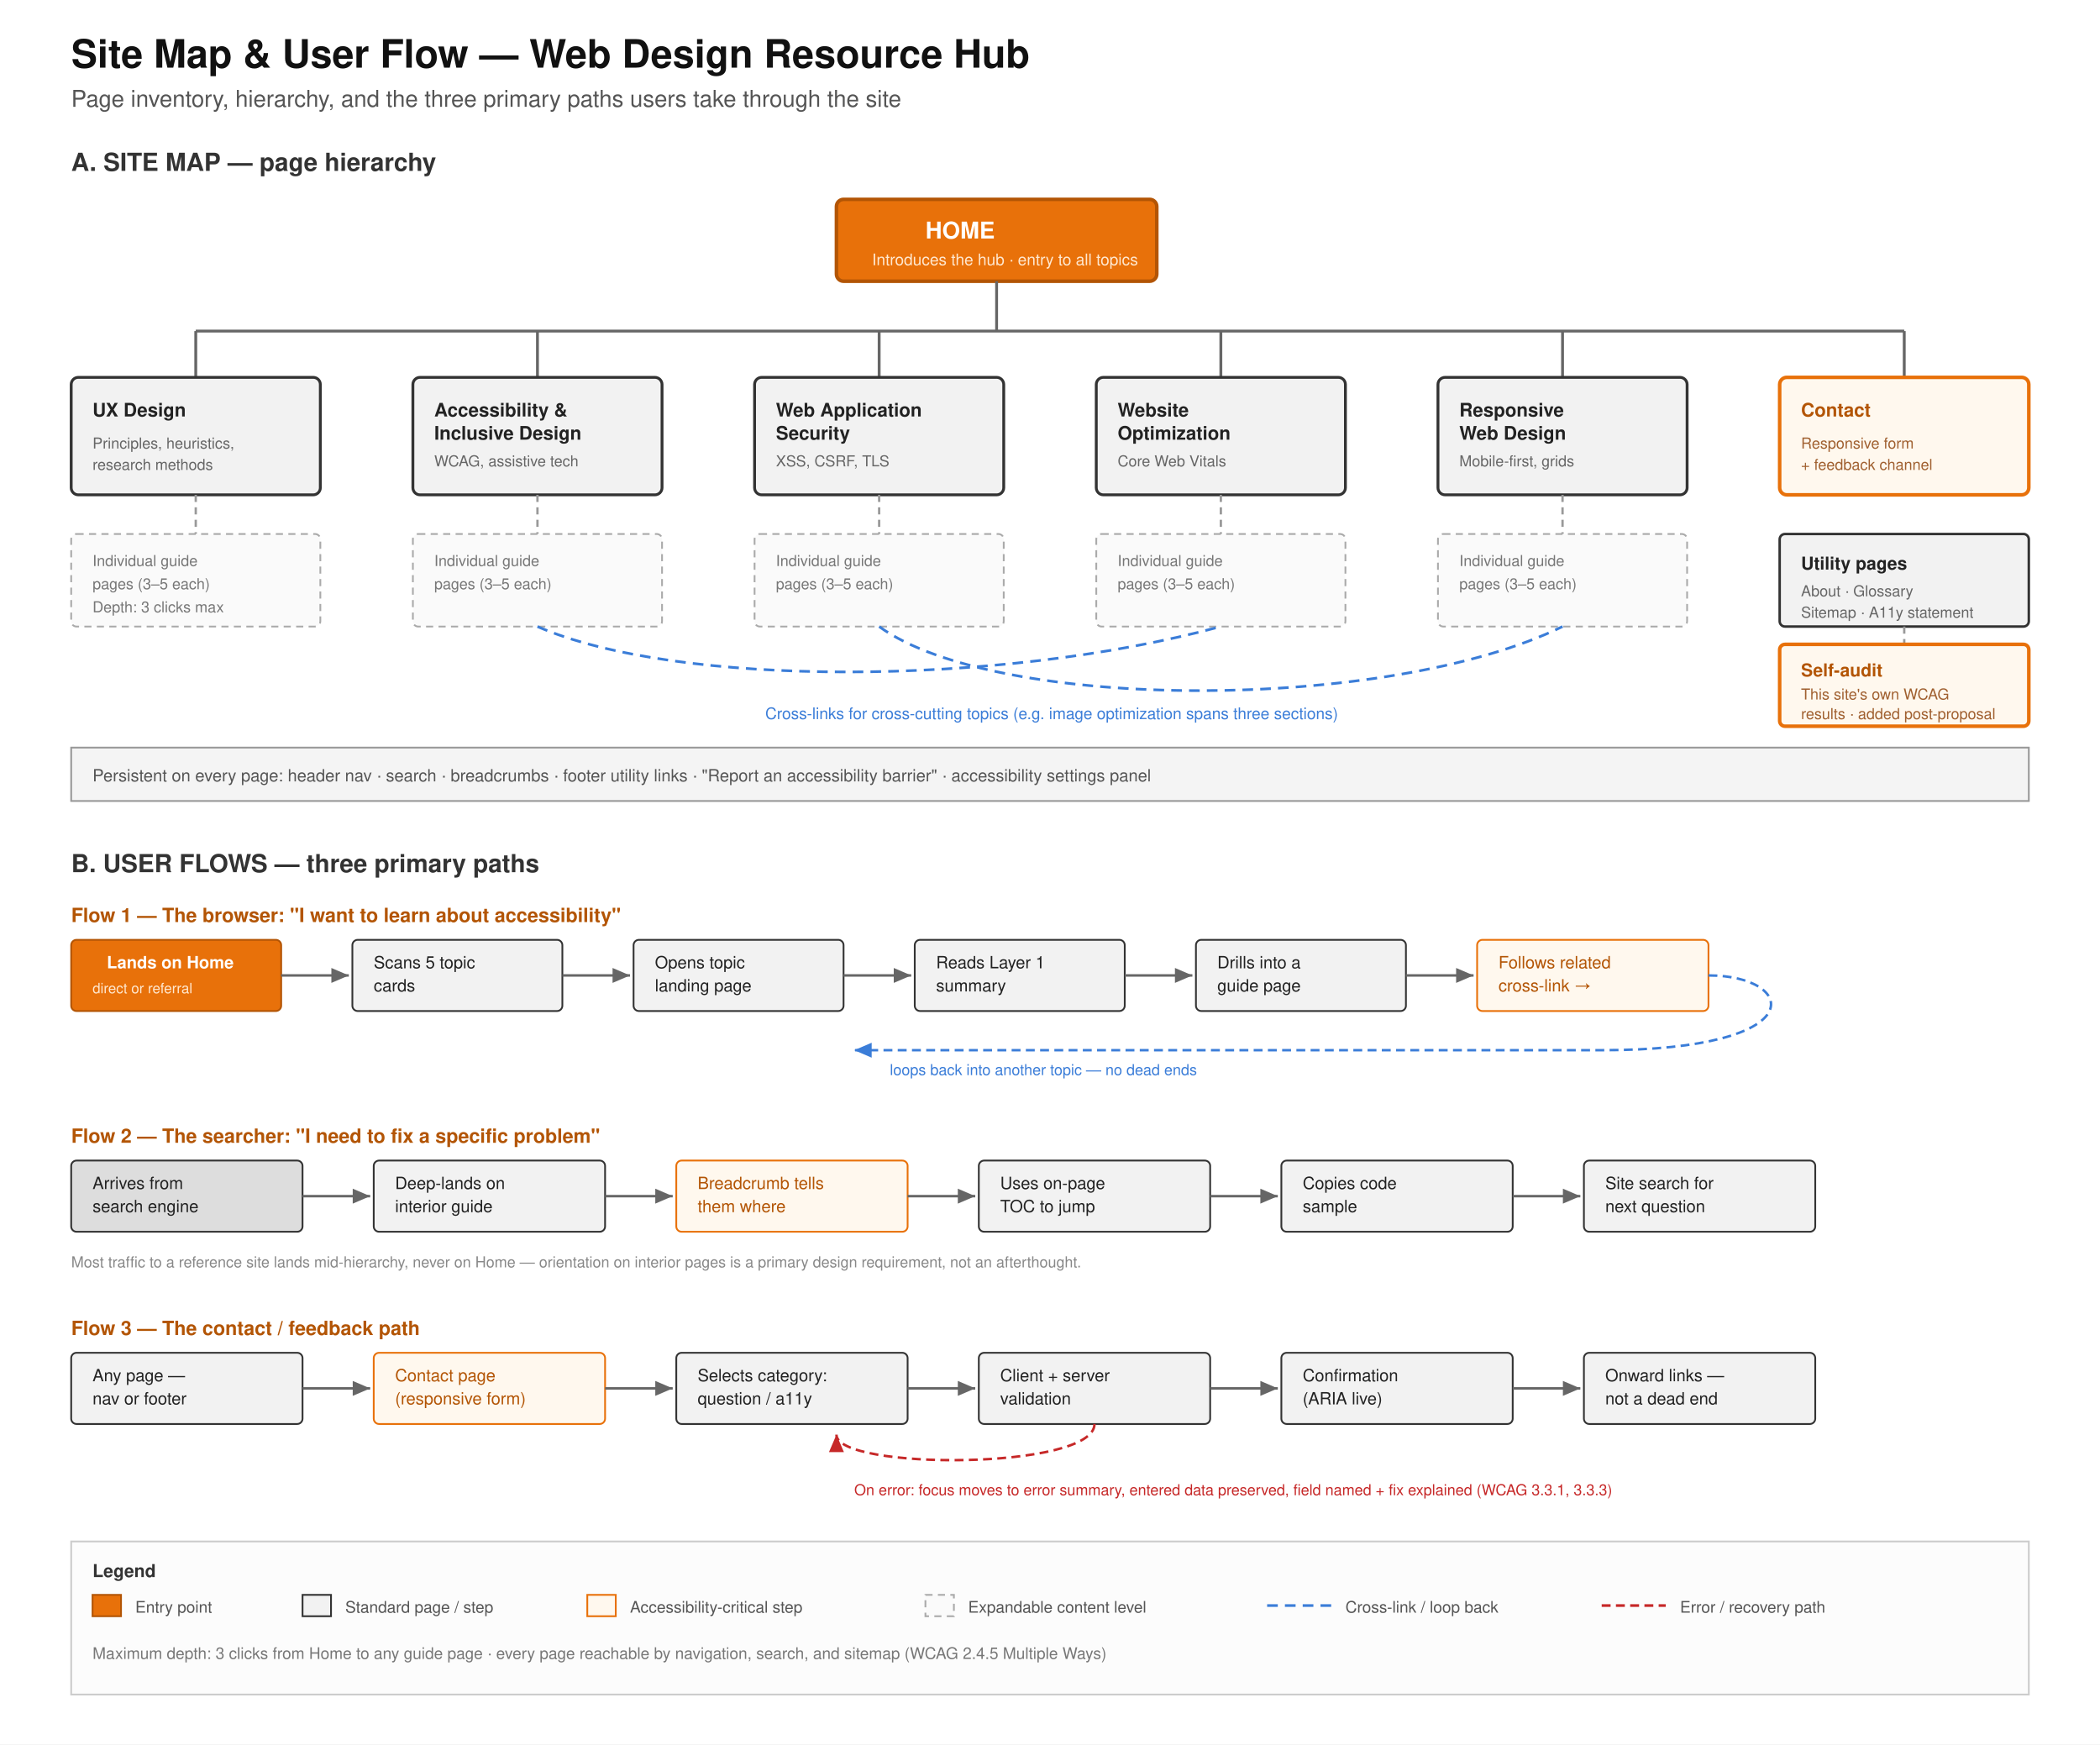
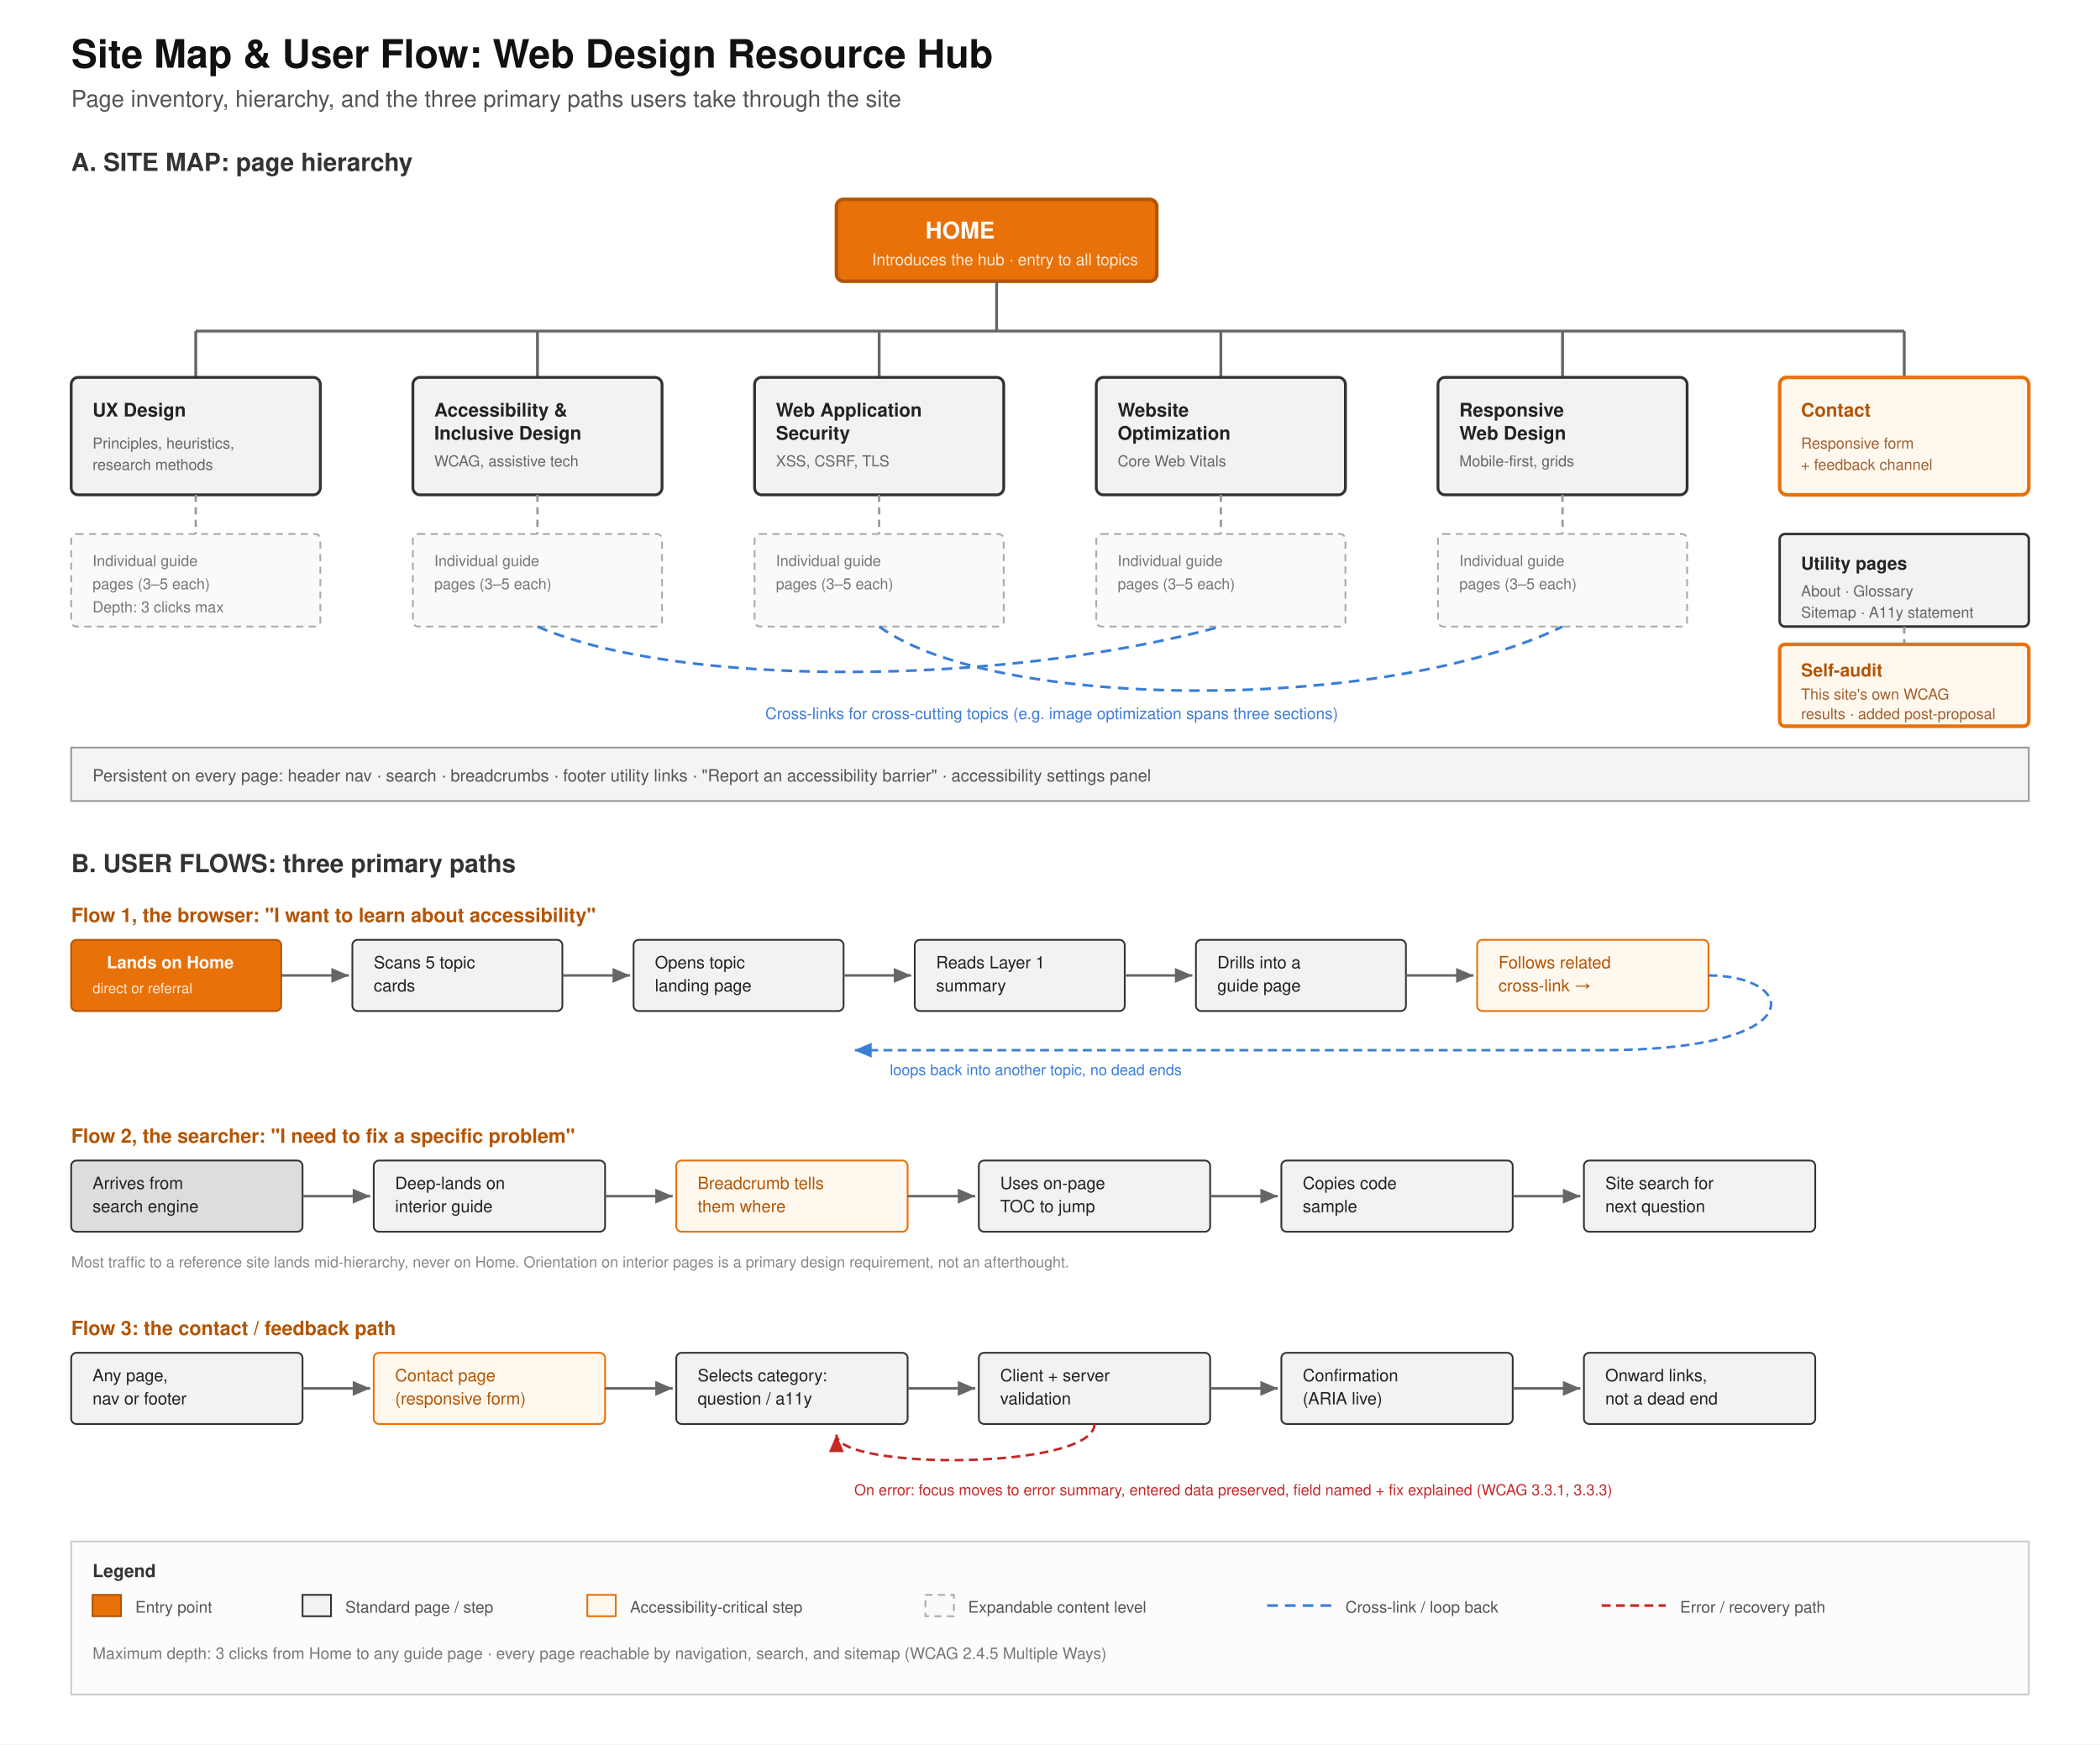
<svg xmlns="http://www.w3.org/2000/svg" viewBox="0 0 1180 980" width="1180" height="980" font-family="Helvetica, Arial, sans-serif">
  <rect width="1180" height="980" fill="#ffffff" />
-   <text x="40" y="38" font-size="22" font-weight="bold" fill="#111">Site Map &amp; User Flow — Web Design Resource Hub</text>
+   <text x="40" y="38" font-size="22" font-weight="bold" fill="#111">Site Map &amp; User Flow: Web Design Resource Hub</text>
  <text x="40" y="60" font-size="13" fill="#555">Page inventory, hierarchy, and the three primary paths users take through the site</text>
-   <text x="40" y="96" font-size="14" font-weight="bold" fill="#333">A. SITE MAP — page hierarchy</text>
+   <text x="40" y="96" font-size="14" font-weight="bold" fill="#333">A. SITE MAP: page hierarchy</text>
  <rect x="470" y="112" width="180" height="46" rx="4" fill="#e8710a" stroke="#b35505" stroke-width="2" />
  <text x="520" y="134" font-size="13" font-weight="bold" fill="#fff">HOME</text>
  <text x="490" y="149" font-size="9" fill="#ffe8d0">Introduces the hub · entry to all topics</text>
  <g stroke="#666" stroke-width="1.6" fill="none">
    <path d="M560 158 L560 186" />
    <path d="M110 186 L1070 186" />
    <path d="M110 186 L110 212" />
    <path d="M302 186 L302 212" />
    <path d="M494 186 L494 212" />
    <path d="M686 186 L686 212" />
    <path d="M878 186 L878 212" />
    <path d="M1070 186 L1070 212" />
  </g>
  <g stroke="#333" stroke-width="1.6" fill="#f2f2f2">
    <rect x="40" y="212" width="140" height="66" rx="4" />
    <rect x="232" y="212" width="140" height="66" rx="4" />
    <rect x="424" y="212" width="140" height="66" rx="4" />
    <rect x="616" y="212" width="140" height="66" rx="4" />
    <rect x="808" y="212" width="140" height="66" rx="4" />
  </g>
  <rect x="1000" y="212" width="140" height="66" rx="4" fill="#fff8ee" stroke="#e8710a" stroke-width="2" />
  <g font-size="10.5" font-weight="bold" fill="#222">
    <text x="52" y="234">UX Design</text>
    <text x="244" y="234">Accessibility &amp;</text>
    <text x="244" y="247">Inclusive Design</text>
    <text x="436" y="234">Web Application</text>
    <text x="436" y="247">Security</text>
    <text x="628" y="234">Website</text>
    <text x="628" y="247">Optimization</text>
    <text x="820" y="234">Responsive</text>
    <text x="820" y="247">Web Design</text>
    <text x="1012" y="234" fill="#b35505">Contact</text>
  </g>
  <g font-size="8.5" fill="#666">
    <text x="52" y="252">Principles, heuristics,</text>
    <text x="52" y="264">research methods</text>
    <text x="244" y="262">WCAG, assistive tech</text>
    <text x="436" y="262">XSS, CSRF, TLS</text>
    <text x="628" y="262">Core Web Vitals</text>
    <text x="820" y="262">Mobile-first, grids</text>
  </g>
  <text x="1012" y="252" font-size="8.5" fill="#a06030">Responsive form</text>
  <text x="1012" y="264" font-size="8.5" fill="#a06030">+ feedback channel</text>
  <g stroke="#999" stroke-width="1.3" fill="none" stroke-dasharray="4 3">
    <path d="M110 278 L110 300" />
    <path d="M302 278 L302 300" />
    <path d="M494 278 L494 300" />
    <path d="M686 278 L686 300" />
    <path d="M878 278 L878 300" />
  </g>
  <g stroke="#aaa" fill="#fafafa" stroke-dasharray="4 3">
    <rect x="40" y="300" width="140" height="52" rx="3" />
    <rect x="232" y="300" width="140" height="52" rx="3" />
    <rect x="424" y="300" width="140" height="52" rx="3" />
    <rect x="616" y="300" width="140" height="52" rx="3" />
    <rect x="808" y="300" width="140" height="52" rx="3" />
  </g>
  <g font-size="8.5" fill="#777">
    <text x="52" y="318">Individual guide</text>
    <text x="52" y="331">pages (3–5 each)</text>
    <text x="52" y="344">Depth: 3 clicks max</text>
    <text x="244" y="318">Individual guide</text>
    <text x="244" y="331">pages (3–5 each)</text>
    <text x="436" y="318">Individual guide</text>
    <text x="436" y="331">pages (3–5 each)</text>
    <text x="628" y="318">Individual guide</text>
    <text x="628" y="331">pages (3–5 each)</text>
    <text x="820" y="318">Individual guide</text>
    <text x="820" y="331">pages (3–5 each)</text>
  </g>
  <rect x="1000" y="300" width="140" height="52" rx="3" fill="#f2f2f2" stroke="#333" stroke-width="1.4" />
  <text x="1012" y="320" font-size="10" font-weight="bold" fill="#222">Utility pages</text>
  <text x="1012" y="335" font-size="8.5" fill="#666">About · Glossary</text>
  <text x="1012" y="347" font-size="8.5" fill="#666">Sitemap · A11y statement</text>
  <path d="M1070 352 L1070 362" stroke="#999" stroke-width="1.3" fill="none" stroke-dasharray="4 3" />
  <rect x="1000" y="362" width="140" height="46" rx="3" fill="#fff8ee" stroke="#e8710a" stroke-width="2" />
  <text x="1012" y="380" font-size="10" font-weight="bold" fill="#b35505">Self-audit</text>
  <text x="1012" y="393" font-size="8.5" fill="#a06030">This site's own WCAG</text>
  <text x="1012" y="404" font-size="8.5" fill="#a06030">results · added post-proposal</text>
  <path d="M302 352 C 380 386, 560 386, 686 352" stroke="#3b7dd8" stroke-width="1.5" fill="none" stroke-dasharray="6 4" />
  <path d="M494 352 C 560 400, 780 400, 878 352" stroke="#3b7dd8" stroke-width="1.5" fill="none" stroke-dasharray="6 4" />
  <text x="430" y="404" font-size="9" fill="#3b7dd8">Cross-links for cross-cutting topics (e.g. image optimization spans three sections)</text>
  <rect x="40" y="420" width="1100" height="30" fill="#f4f4f4" stroke="#999" />
  <text x="52" y="439" font-size="9.5" fill="#555">Persistent on every page: header nav · search · breadcrumbs · footer utility links · "Report an accessibility barrier" · accessibility settings panel</text>
-   <text x="40" y="490" font-size="14" font-weight="bold" fill="#333">B. USER FLOWS — three primary paths</text>
-   <text x="40" y="518" font-size="11" font-weight="bold" fill="#b35505">Flow 1 — The browser: "I want to learn about accessibility"</text>
+   <text x="40" y="490" font-size="14" font-weight="bold" fill="#333">B. USER FLOWS: three primary paths</text>
+   <text x="40" y="518" font-size="11" font-weight="bold" fill="#b35505">Flow 1, the browser: "I want to learn about accessibility"</text>
  <g font-size="9">
    <rect x="40" y="528" width="118" height="40" rx="3" fill="#e8710a" stroke="#b35505" />
    <text x="60" y="544" fill="#fff" font-size="9.5" font-weight="bold">Lands on Home</text>
    <text x="52" y="558" fill="#ffe8d0" font-size="8">direct or referral</text>
    <rect x="198" y="528" width="118" height="40" rx="3" fill="#f2f2f2" stroke="#333" />
    <text x="210" y="544" fill="#222" font-size="9.5">Scans 5 topic</text>
    <text x="210" y="557" fill="#222" font-size="9.5">cards</text>
    <rect x="356" y="528" width="118" height="40" rx="3" fill="#f2f2f2" stroke="#333" />
    <text x="368" y="544" fill="#222" font-size="9.5">Opens topic</text>
    <text x="368" y="557" fill="#222" font-size="9.5">landing page</text>
    <rect x="514" y="528" width="118" height="40" rx="3" fill="#f2f2f2" stroke="#333" />
    <text x="526" y="544" fill="#222" font-size="9.5">Reads Layer 1</text>
    <text x="526" y="557" fill="#222" font-size="9.5">summary</text>
    <rect x="672" y="528" width="118" height="40" rx="3" fill="#f2f2f2" stroke="#333" />
    <text x="684" y="544" fill="#222" font-size="9.5">Drills into a</text>
    <text x="684" y="557" fill="#222" font-size="9.5">guide page</text>
    <rect x="830" y="528" width="130" height="40" rx="3" fill="#fff8ee" stroke="#e8710a" />
    <text x="842" y="544" fill="#b35505" font-size="9.5">Follows related</text>
    <text x="842" y="557" fill="#b35505" font-size="9.5">cross-link →</text>
  </g>
  <g stroke="#666" stroke-width="1.4" fill="none" marker-end="url(#ah)">
    <path d="M158 548 L196 548" />
    <path d="M316 548 L354 548" />
    <path d="M474 548 L512 548" />
    <path d="M632 548 L670 548" />
    <path d="M790 548 L828 548" />
  </g>
  <path d="M960 548 C 1010 548, 1020 590, 900 590 L 480 590" stroke="#3b7dd8" stroke-width="1.4" fill="none" stroke-dasharray="5 3" marker-end="url(#ahb)" />
-   <text x="500" y="604" font-size="8.5" fill="#3b7dd8">loops back into another topic — no dead ends</text>
-   <text x="40" y="642" font-size="11" font-weight="bold" fill="#b35505">Flow 2 — The searcher: "I need to fix a specific problem"</text>
+   <text x="500" y="604" font-size="8.5" fill="#3b7dd8">loops back into another topic, no dead ends</text>
+   <text x="40" y="642" font-size="11" font-weight="bold" fill="#b35505">Flow 2, the searcher: "I need to fix a specific problem"</text>
  <g font-size="9">
    <rect x="40" y="652" width="130" height="40" rx="3" fill="#ddd" stroke="#333" />
    <text x="52" y="668" fill="#222" font-size="9.5">Arrives from</text>
    <text x="52" y="681" fill="#222" font-size="9.5">search engine</text>
    <rect x="210" y="652" width="130" height="40" rx="3" fill="#f2f2f2" stroke="#333" />
    <text x="222" y="668" fill="#222" font-size="9.5">Deep-lands on</text>
    <text x="222" y="681" fill="#222" font-size="9.5">interior guide</text>
    <rect x="380" y="652" width="130" height="40" rx="3" fill="#fff8ee" stroke="#e8710a" />
    <text x="392" y="668" fill="#b35505" font-size="9.5">Breadcrumb tells</text>
    <text x="392" y="681" fill="#b35505" font-size="9.5">them where</text>
    <rect x="550" y="652" width="130" height="40" rx="3" fill="#f2f2f2" stroke="#333" />
    <text x="562" y="668" fill="#222" font-size="9.5">Uses on-page</text>
    <text x="562" y="681" fill="#222" font-size="9.5">TOC to jump</text>
    <rect x="720" y="652" width="130" height="40" rx="3" fill="#f2f2f2" stroke="#333" />
    <text x="732" y="668" fill="#222" font-size="9.5">Copies code</text>
    <text x="732" y="681" fill="#222" font-size="9.5">sample</text>
    <rect x="890" y="652" width="130" height="40" rx="3" fill="#f2f2f2" stroke="#333" />
    <text x="902" y="668" fill="#222" font-size="9.5">Site search for</text>
    <text x="902" y="681" fill="#222" font-size="9.5">next question</text>
  </g>
  <g stroke="#666" stroke-width="1.4" fill="none" marker-end="url(#ah)">
    <path d="M170 672 L208 672" />
    <path d="M340 672 L378 672" />
    <path d="M510 672 L548 672" />
    <path d="M680 672 L718 672" />
    <path d="M850 672 L888 672" />
  </g>
-   <text x="40" y="712" font-size="8.5" fill="#888">Most traffic to a reference site lands mid-hierarchy, never on Home — orientation on interior pages is a primary design requirement, not an afterthought.</text>
-   <text x="40" y="750" font-size="11" font-weight="bold" fill="#b35505">Flow 3 — The contact / feedback path</text>
+   <text x="40" y="712" font-size="8.5" fill="#888">Most traffic to a reference site lands mid-hierarchy, never on Home. Orientation on interior pages is a primary design requirement, not an afterthought.</text>
+   <text x="40" y="750" font-size="11" font-weight="bold" fill="#b35505">Flow 3: the contact / feedback path</text>
  <g font-size="9">
    <rect x="40" y="760" width="130" height="40" rx="3" fill="#f2f2f2" stroke="#333" />
-     <text x="52" y="776" fill="#222" font-size="9.5">Any page —</text>
+     <text x="52" y="776" fill="#222" font-size="9.5">Any page,</text>
    <text x="52" y="789" fill="#222" font-size="9.5">nav or footer</text>
    <rect x="210" y="760" width="130" height="40" rx="3" fill="#fff8ee" stroke="#e8710a" />
    <text x="222" y="776" fill="#b35505" font-size="9.5">Contact page</text>
    <text x="222" y="789" fill="#b35505" font-size="9.5">(responsive form)</text>
    <rect x="380" y="760" width="130" height="40" rx="3" fill="#f2f2f2" stroke="#333" />
    <text x="392" y="776" fill="#222" font-size="9.5">Selects category:</text>
    <text x="392" y="789" fill="#222" font-size="9.5">question / a11y</text>
    <rect x="550" y="760" width="130" height="40" rx="3" fill="#f2f2f2" stroke="#333" />
    <text x="562" y="776" fill="#222" font-size="9.5">Client + server</text>
    <text x="562" y="789" fill="#222" font-size="9.5">validation</text>
    <rect x="720" y="760" width="130" height="40" rx="3" fill="#f2f2f2" stroke="#333" />
    <text x="732" y="776" fill="#222" font-size="9.5">Confirmation</text>
    <text x="732" y="789" fill="#222" font-size="9.5">(ARIA live)</text>
    <rect x="890" y="760" width="130" height="40" rx="3" fill="#f2f2f2" stroke="#333" />
-     <text x="902" y="776" fill="#222" font-size="9.5">Onward links —</text>
+     <text x="902" y="776" fill="#222" font-size="9.5">Onward links,</text>
    <text x="902" y="789" fill="#222" font-size="9.5">not a dead end</text>
  </g>
  <g stroke="#666" stroke-width="1.4" fill="none" marker-end="url(#ah)">
    <path d="M170 780 L208 780" />
    <path d="M340 780 L378 780" />
    <path d="M510 780 L548 780" />
    <path d="M680 780 L718 780" />
    <path d="M850 780 L888 780" />
  </g>
  <path d="M615 800 C 615 826, 470 826, 470 806" stroke="#c62828" stroke-width="1.4" fill="none" stroke-dasharray="5 3" marker-end="url(#ahr)" />
  <text x="480" y="840" font-size="8.5" fill="#c62828">On error: focus moves to error summary, entered data preserved, field named + fix explained (WCAG 3.3.1, 3.3.3)</text>
  <rect x="40" y="866" width="1100" height="86" fill="#fcfcfc" stroke="#ccc" />
  <text x="52" y="886" font-size="10" font-weight="bold" fill="#333">Legend</text>
  <rect x="52" y="896" width="16" height="12" fill="#e8710a" stroke="#b35505" />
  <text x="76" y="906" font-size="9" fill="#555">Entry point</text>
  <rect x="170" y="896" width="16" height="12" fill="#f2f2f2" stroke="#333" />
  <text x="194" y="906" font-size="9" fill="#555">Standard page / step</text>
  <rect x="330" y="896" width="16" height="12" fill="#fff8ee" stroke="#e8710a" />
  <text x="354" y="906" font-size="9" fill="#555">Accessibility-critical step</text>
  <rect x="520" y="896" width="16" height="12" fill="#fafafa" stroke="#aaa" stroke-dasharray="4 3" />
  <text x="544" y="906" font-size="9" fill="#555">Expandable content level</text>
  <line x1="712" y1="902" x2="748" y2="902" stroke="#3b7dd8" stroke-width="1.5" stroke-dasharray="6 4" />
  <text x="756" y="906" font-size="9" fill="#555">Cross-link / loop back</text>
  <line x1="900" y1="902" x2="936" y2="902" stroke="#c62828" stroke-width="1.5" stroke-dasharray="5 3" />
  <text x="944" y="906" font-size="9" fill="#555">Error / recovery path</text>
  <text x="52" y="932" font-size="9" fill="#777">Maximum depth: 3 clicks from Home to any guide page · every page reachable by navigation, search, and sitemap (WCAG 2.4.5 Multiple Ways)</text>
  <defs>
    <marker id="ah" markerWidth="8" markerHeight="8" refX="7" refY="3" orient="auto">
      <path d="M0,0 L7,3 L0,6 z" fill="#666" />
    </marker>
    <marker id="ahb" markerWidth="8" markerHeight="8" refX="7" refY="3" orient="auto">
      <path d="M0,0 L7,3 L0,6 z" fill="#3b7dd8" />
    </marker>
    <marker id="ahr" markerWidth="8" markerHeight="8" refX="7" refY="3" orient="auto">
      <path d="M0,0 L7,3 L0,6 z" fill="#c62828" />
    </marker>
  </defs>
</svg>
